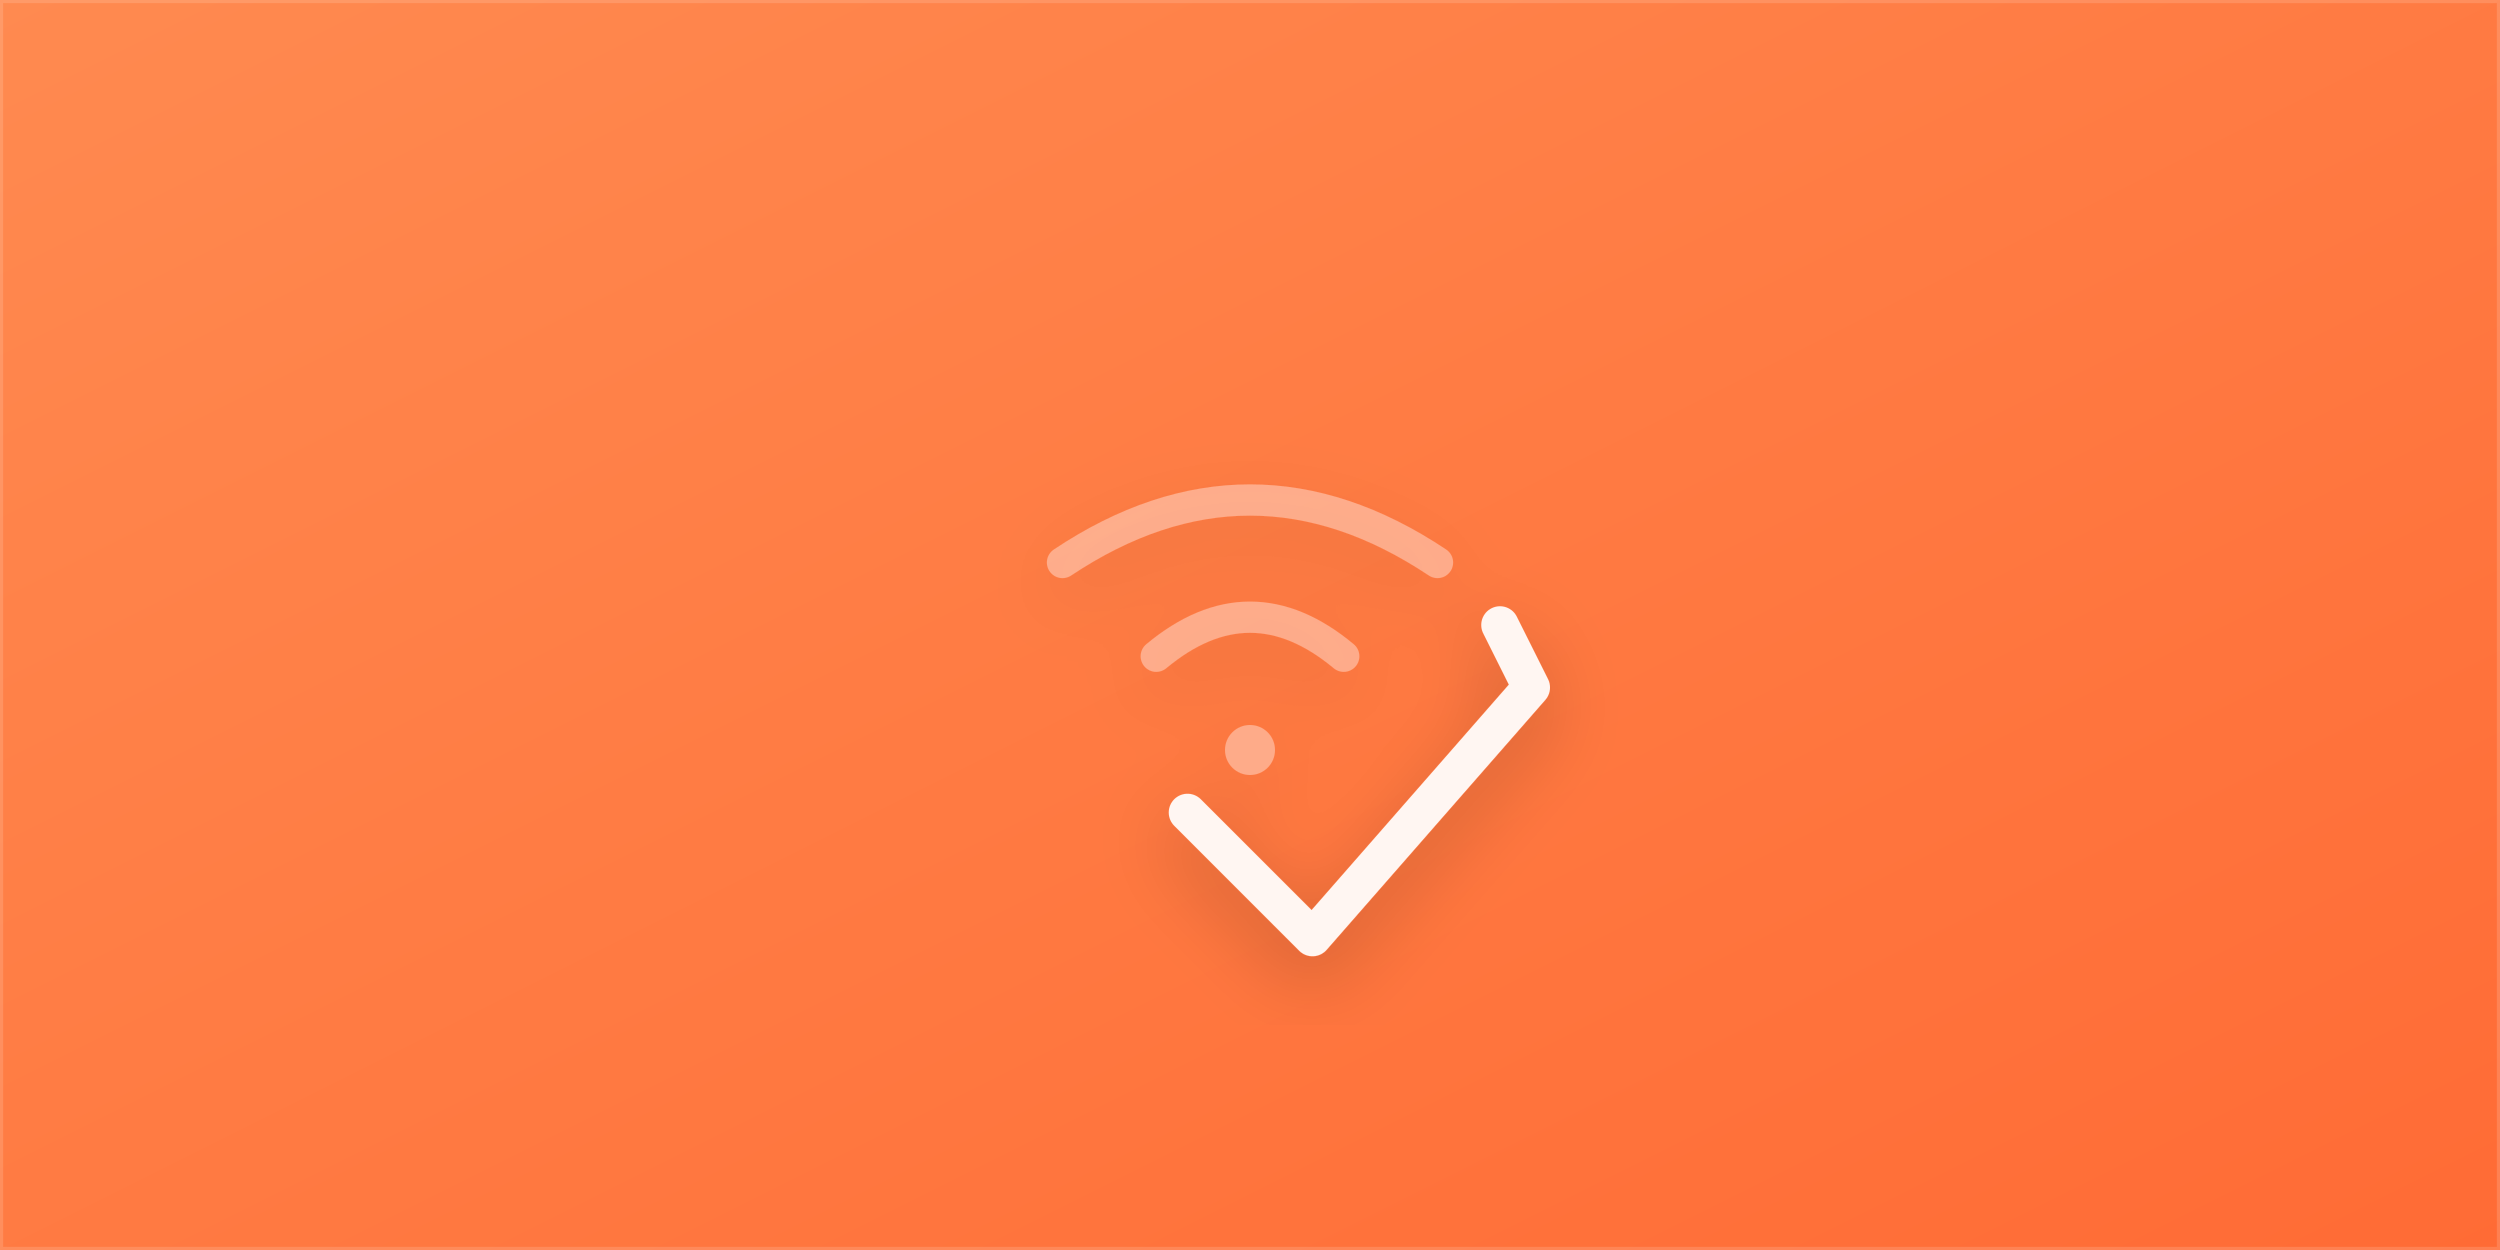
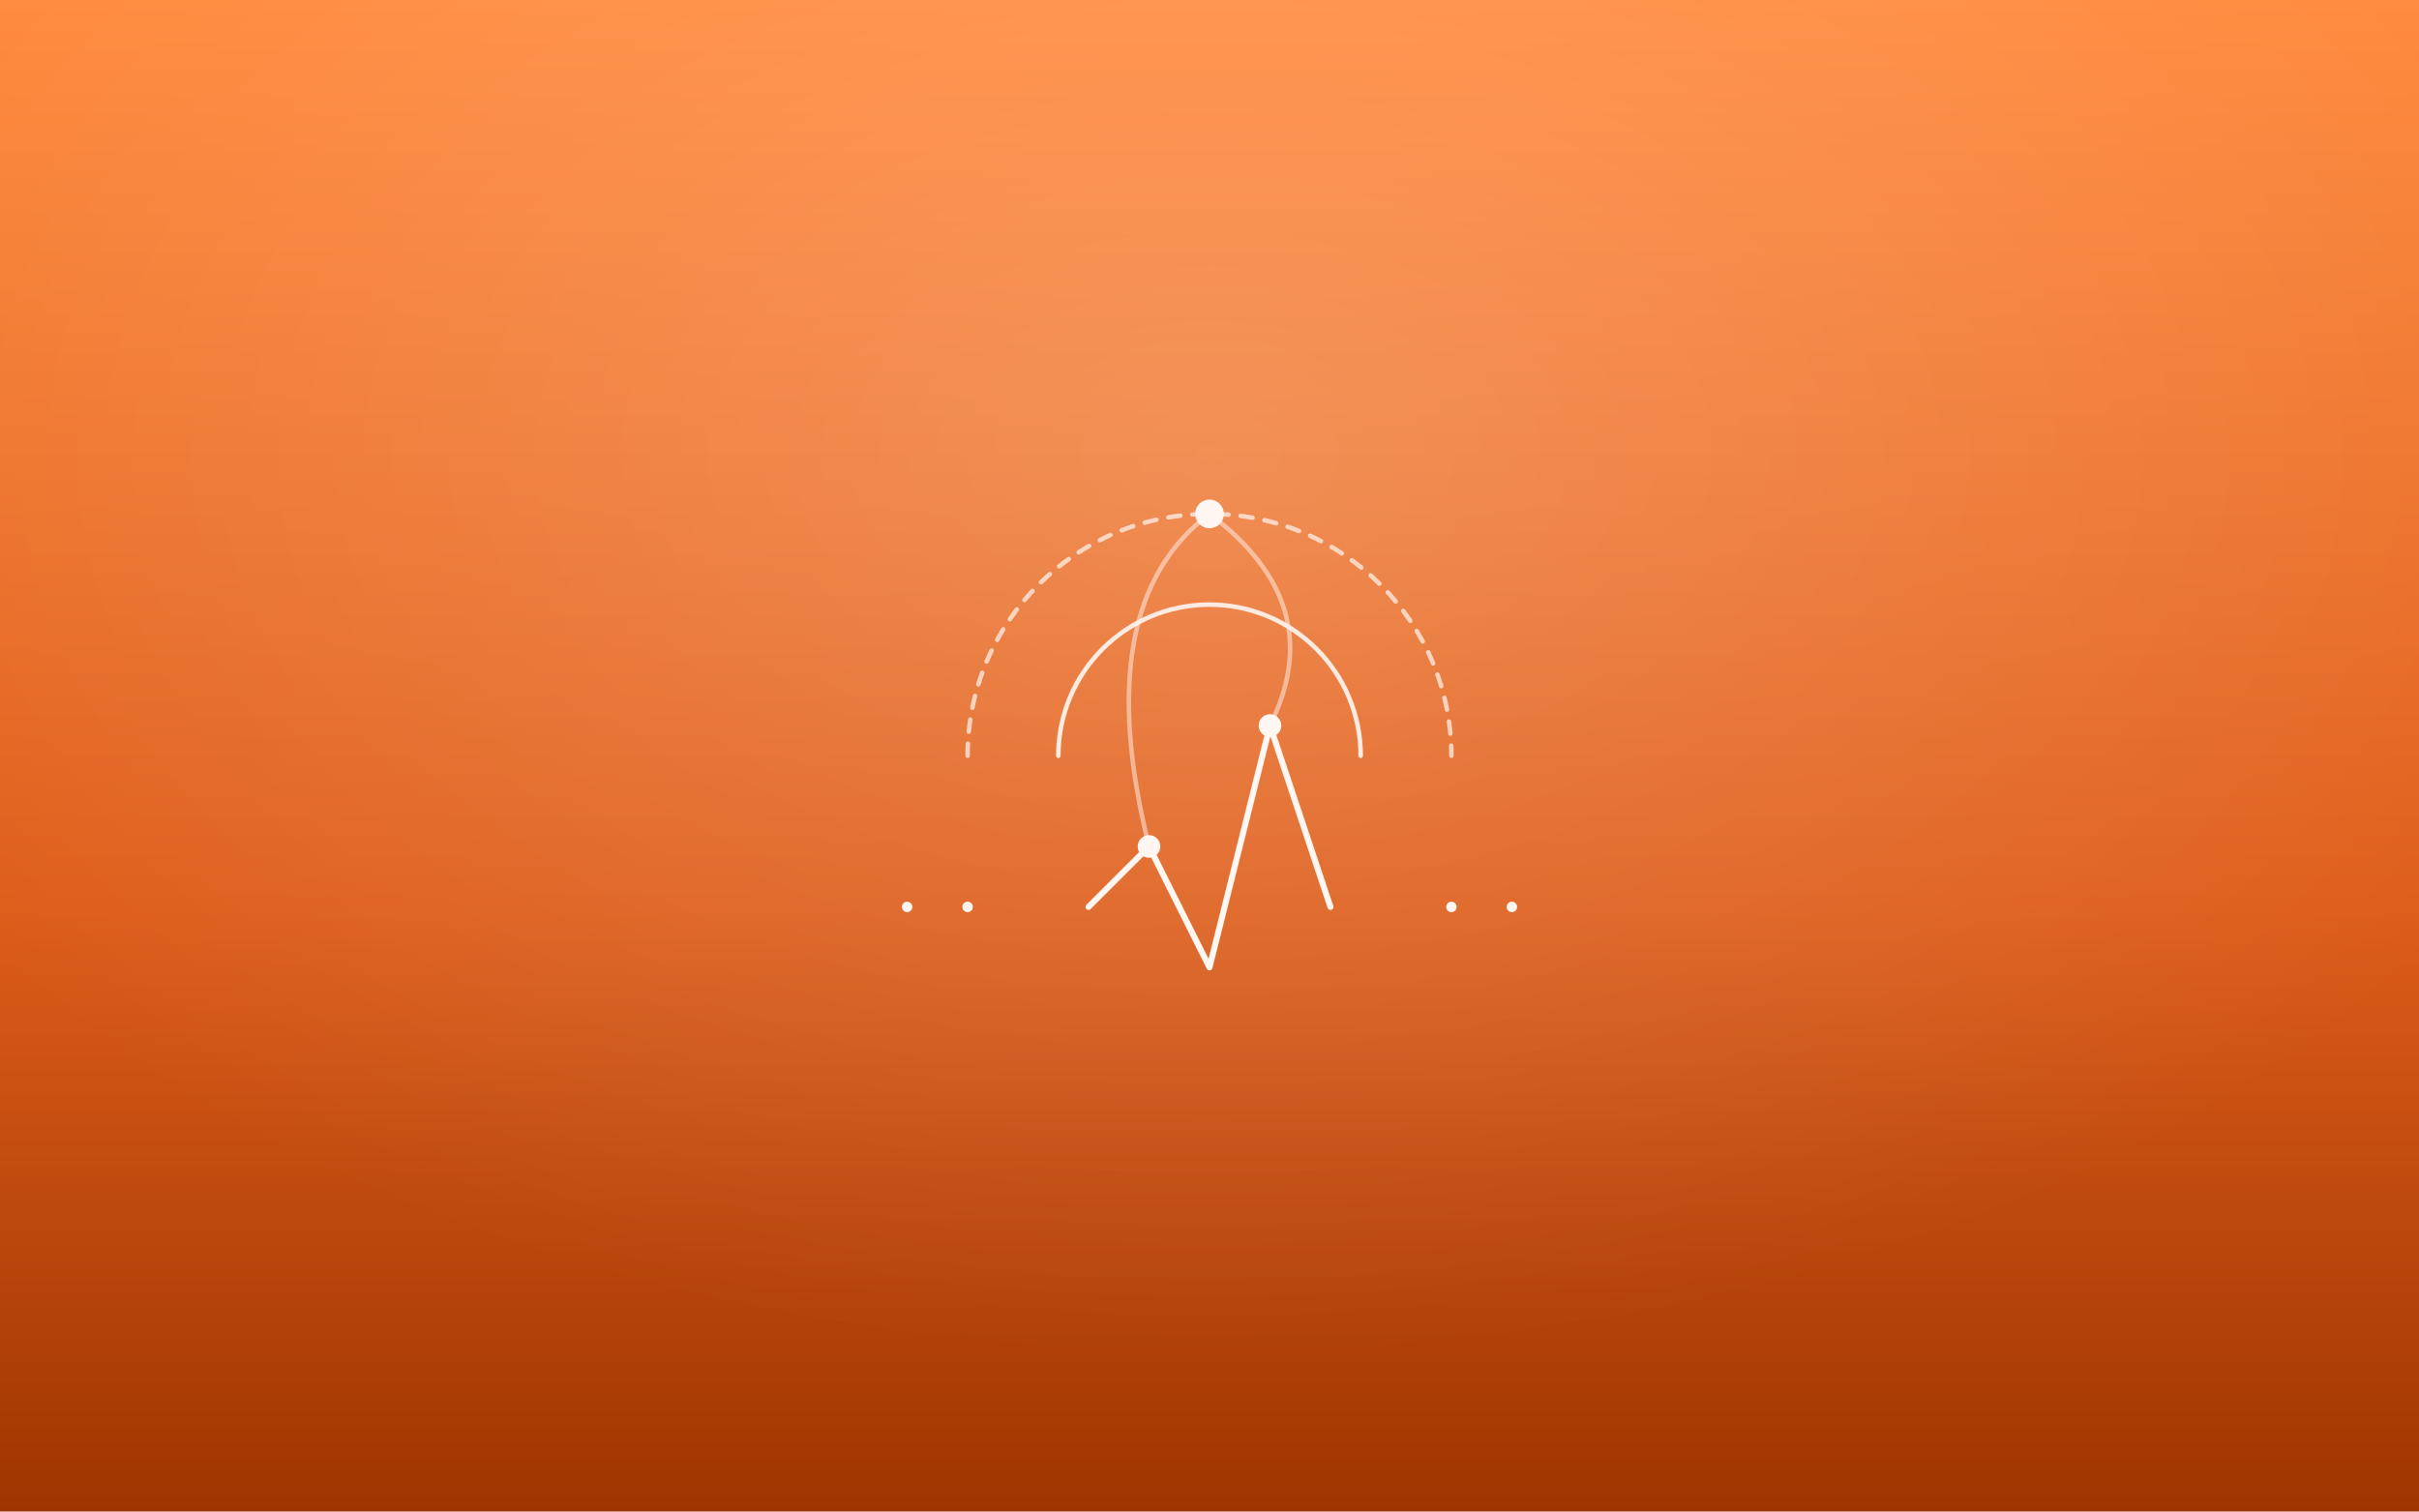
- <svg xmlns="http://www.w3.org/2000/svg" viewBox="0 0 800 400">
+ <svg xmlns="http://www.w3.org/2000/svg" viewBox="0 0 800 500">
  <defs>
-     <linearGradient id="glossyOrange" x1="0%" y1="0%" x2="100%" y2="100%">
-       <stop offset="0%" stop-color="#FF8A50" />
-       <stop offset="100%" stop-color="#FF6B35" />
+     <linearGradient id="bgGradient" x1="0%" y1="0%" x2="0%" y2="100%">
+       <stop offset="0%" stop-color="#FF8A3D" />
+       <stop offset="60%" stop-color="#DE5D1A" />
+       <stop offset="100%" stop-color="#9E3500" />
    </linearGradient>
-     <filter id="glow" x="-20%" y="-20%" width="140%" height="140%">
-       <feDropShadow dx="0" dy="8" stdDeviation="12" flood-color="#0F172A" flood-opacity="0.2" />
-     </filter>
+     <radialGradient id="glowHighlight" cx="50%" cy="30%" r="60%">
+       <stop offset="0%" stop-color="rgba(255, 255, 255, 0.2)" />
+       <stop offset="100%" stop-color="rgba(255, 255, 255, 0)" />
+     </radialGradient>
  </defs>
-   <rect width="100%" height="100%" fill="url(#glossyOrange)" />
-   <rect width="100%" height="100%" fill="none" stroke="rgba(255,246,242,0.15)" stroke-width="2" />
-   <g transform="translate(400, 200)" filter="url(#glow)">
-     <path d="M-60,-20 Q0,-60 60,-20" fill="none" stroke="rgba(255,246,242,0.4)" stroke-width="10" stroke-linecap="round" />
-     <path d="M-30,10 Q0,-15 30,10" fill="none" stroke="rgba(255,246,242,0.4)" stroke-width="10" stroke-linecap="round" />
-     <circle cx="0" cy="40" r="8" fill="rgba(255,246,242,0.4)" />
-     <path d="M-20,60 L20,100 L90,20 L80,0" fill="none" stroke="#FFF6F2" stroke-width="12" stroke-linecap="round" stroke-linejoin="round" />
+   <rect width="100%" height="100%" fill="url(#bgGradient)" />
+   <rect width="100%" height="100%" fill="url(#glowHighlight)" />
+   <g transform="translate(400, 250)" stroke="#FFF6F2" fill="none" stroke-width="1.5" stroke-linecap="round" stroke-linejoin="round">
+     <path d="M-80,0 A 80 80 0 0 1 80,0" stroke-width="1.5" stroke-dasharray="4 4" opacity="0.7" />
+     <path d="M-50,0 A 50 50 0 0 1 50,0" stroke-width="1.5" opacity="0.9" />
+     <path d="M-40,50 L-20,30 L0,70 L20,-10 L40,50" stroke-width="2" />
+     <path d="M20,-10 Q40,-50 0,-80 Q-40,-50 -20,30" fill="none" stroke-width="1.5" opacity="0.5" />
+     <circle cx="0" cy="-80" r="4" fill="#FFF6F2" />
+     <circle cx="-20" cy="30" r="3" fill="#FFF6F2" />
+     <circle cx="20" cy="-10" r="3" fill="#FFF6F2" />
+     <circle cx="-100" cy="50" r="1" fill="#FFF6F2" />
+     <circle cx="-80" cy="50" r="1" fill="#FFF6F2" />
+     <circle cx="80" cy="50" r="1" fill="#FFF6F2" />
+     <circle cx="100" cy="50" r="1" fill="#FFF6F2" />
  </g>
</svg>
